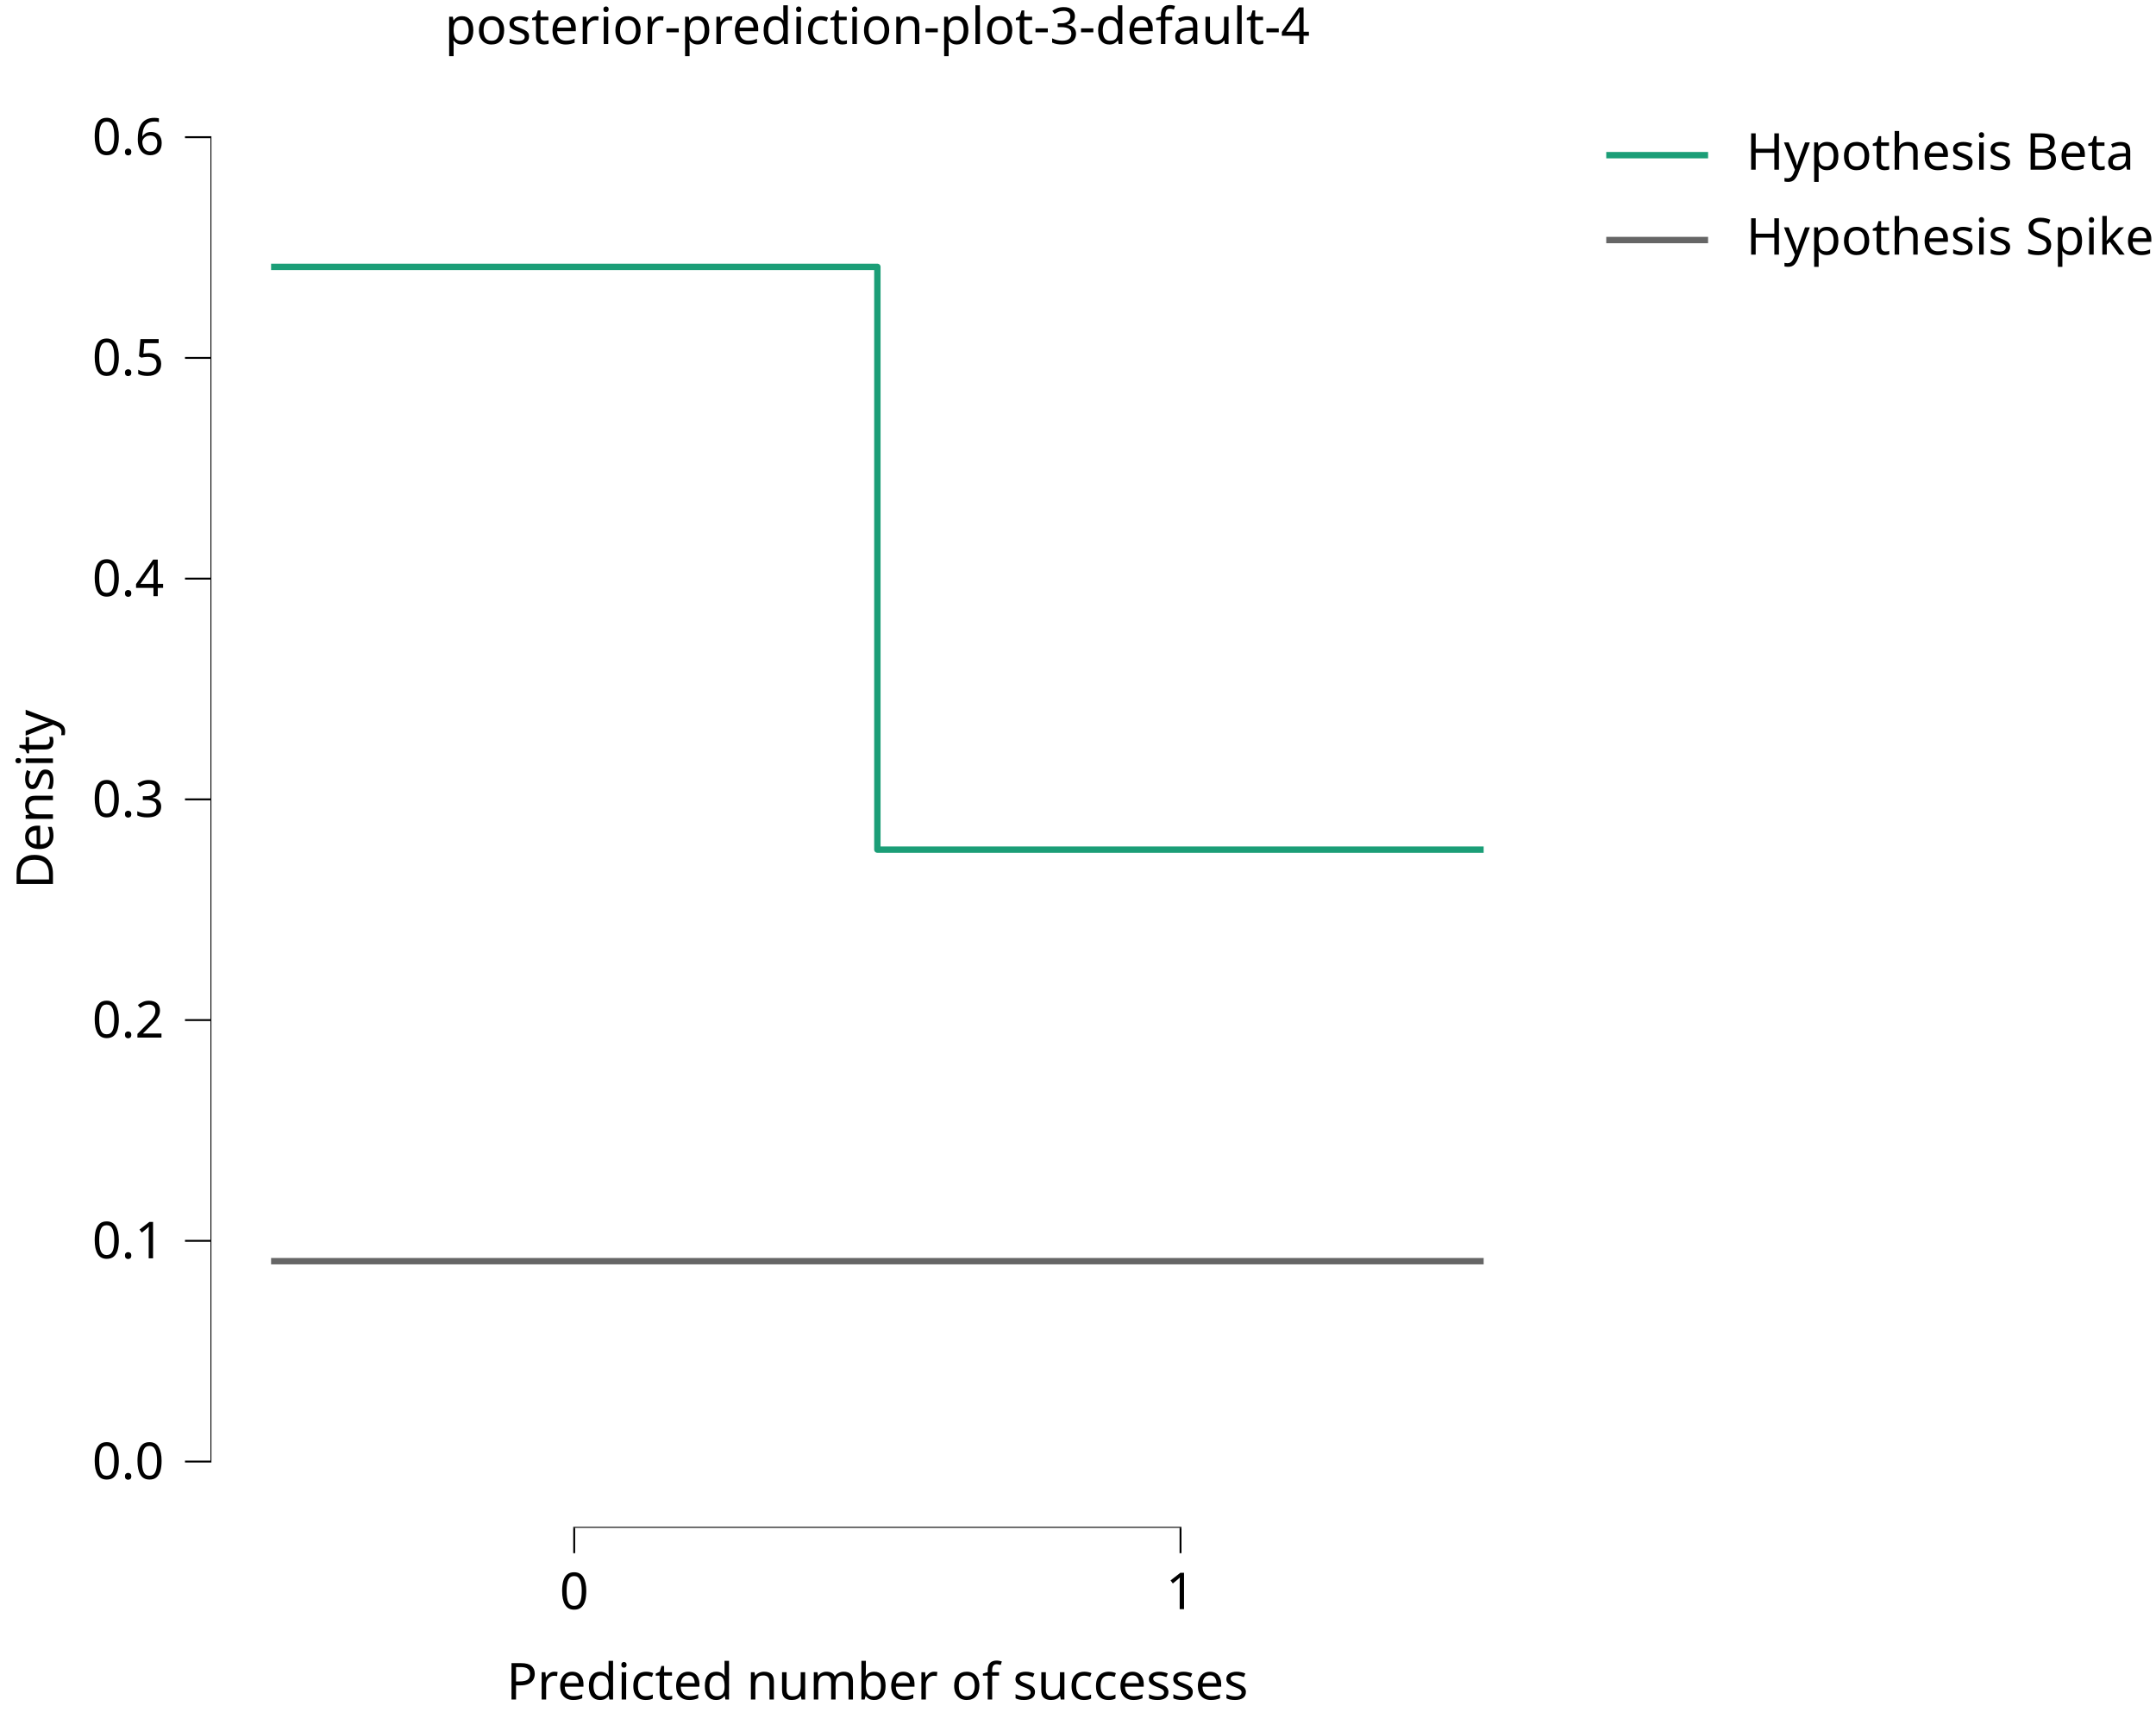
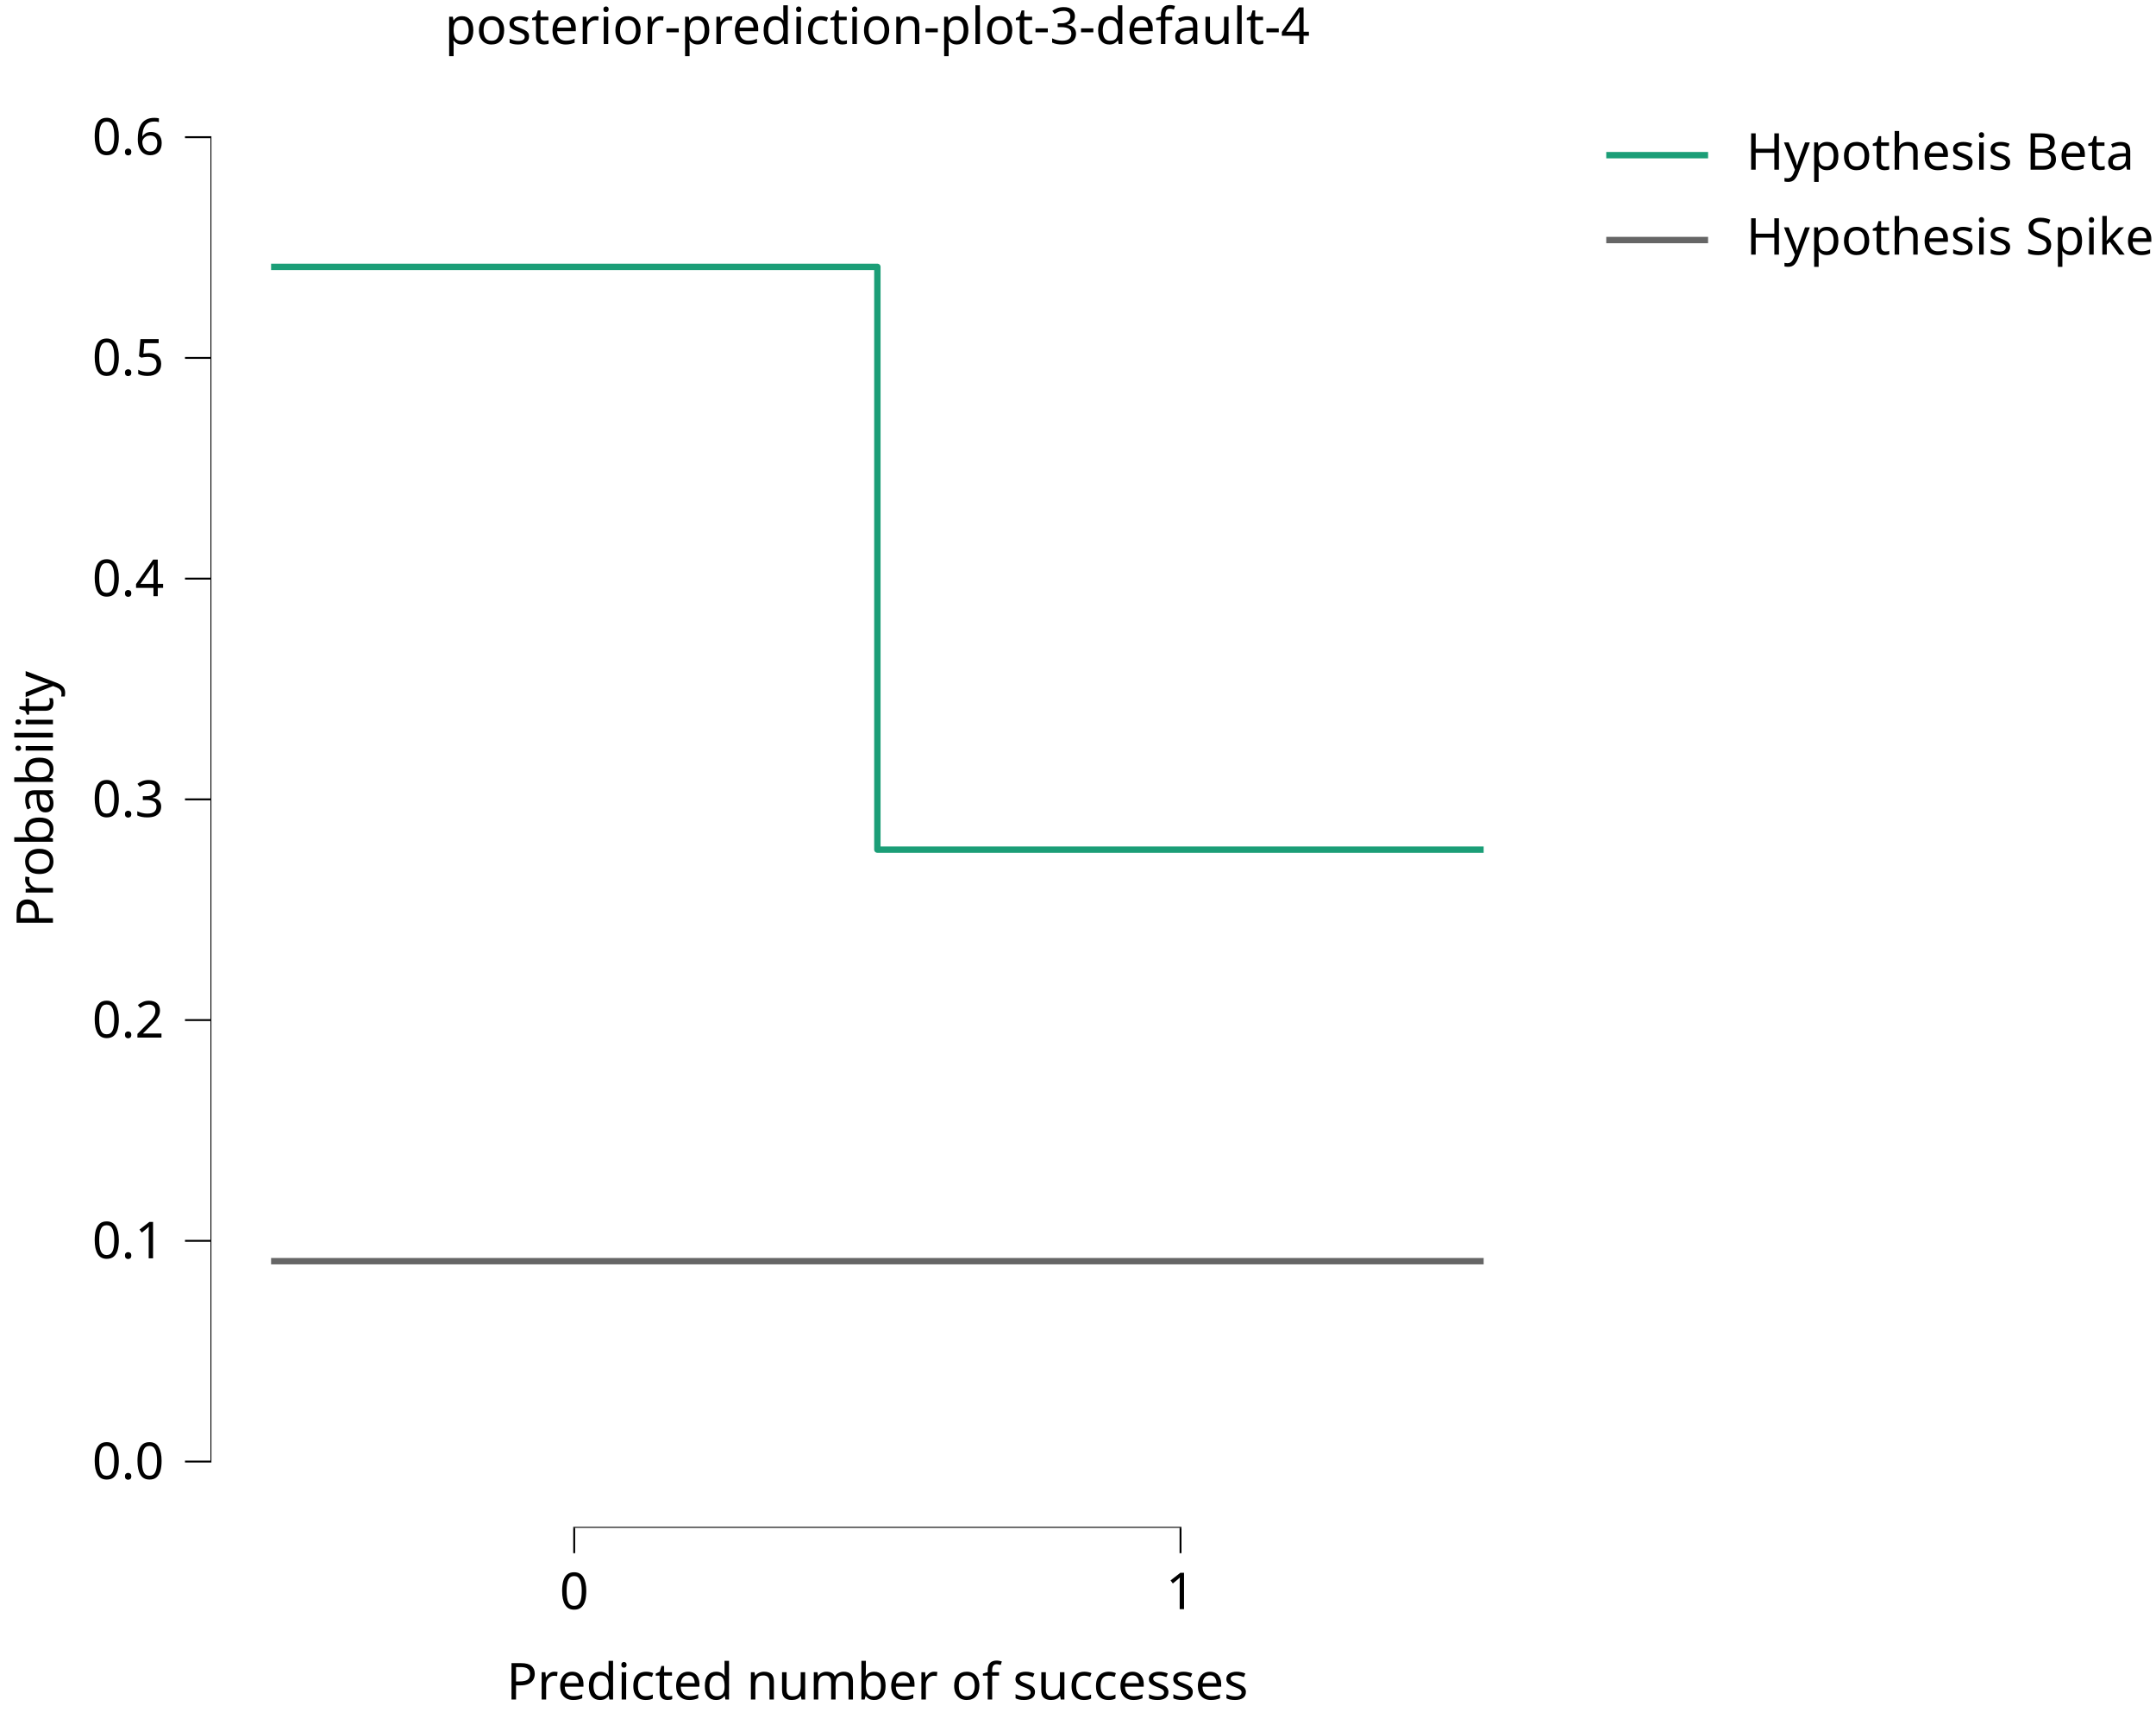
<svg xmlns="http://www.w3.org/2000/svg" class="svglite" data-engine-version="2.0" width="720.00pt" height="576.00pt" viewBox="0 0 720.00 576.00">
  <defs>
    <style type="text/css">
    .svglite line, .svglite polyline, .svglite polygon, .svglite path, .svglite rect, .svglite circle {
      fill: none;
      stroke: #000000;
      stroke-linecap: round;
      stroke-linejoin: round;
      stroke-miterlimit: 10.00;
    }
  </style>
  </defs>
  <rect width="100%" height="100%" style="stroke: none; fill: #FFFFFF;" />
  <defs>
    <clipPath id="cpMC4wMHw3MjAuMDB8MC4wMHw1NzYuMDA=">
      <rect x="0.00" y="0.00" width="720.00" height="576.00" />
    </clipPath>
  </defs>
  <g clip-path="url(#cpMC4wMHw3MjAuMDB8MC4wMHw1NzYuMDA=)">
    <rect x="-0" y="0.00" width="720.00" height="576.00" style="stroke-width: 10.67; stroke: none;" />
  </g>
  <defs>
    <clipPath id="cpNzAuMjh8NTE1LjcyfDIzLjcwfDUxMC4xNA==">
      <rect x="70.28" y="23.70" width="445.44" height="486.44" />
    </clipPath>
  </defs>
  <g clip-path="url(#cpNzAuMjh8NTE1LjcyfDIzLjcwfDUxMC4xNA==)">
    <rect x="70.28" y="23.70" width="445.44" height="486.44" style="stroke-width: 10.67; stroke: none;" />
    <polyline points="90.53,89.11 293.00,89.11 293.00,283.70 495.47,283.70 " style="stroke-width: 2.13; stroke: #1B9E77; stroke-linecap: butt;" />
    <polyline points="90.53,421.13 293.00,421.13 293.00,421.13 495.47,421.13 " style="stroke-width: 2.13; stroke: #666666; stroke-linecap: butt;" />
    <line x1="191.44" y1="510.14" x2="394.55" y2="510.14" style="stroke-width: 0.64; stroke-linecap: butt;" />
    <line x1="70.28" y1="488.35" x2="70.28" y2="45.49" style="stroke-width: 0.64; stroke-linecap: butt;" />
    <rect x="70.28" y="23.70" width="445.44" height="486.44" style="stroke-width: 0.00; stroke: none;" />
  </g>
  <g clip-path="url(#cpMC4wMHw3MjAuMDB8MC4wMHw1NzYuMDA=)">
    <polyline points="70.28,510.14 70.28,23.70 " style="stroke-width: 0.00; stroke: none; stroke-linecap: butt;" />
    <text x="54.80" y="493.88" text-anchor="end" style="font-size: 17.00px; font-family: sans;" textLength="23.63px" lengthAdjust="spacingAndGlyphs">0.0</text>
    <text x="54.80" y="420.17" text-anchor="end" style="font-size: 17.00px; font-family: sans;" textLength="23.63px" lengthAdjust="spacingAndGlyphs">0.1</text>
    <text x="54.80" y="346.47" text-anchor="end" style="font-size: 17.00px; font-family: sans;" textLength="23.63px" lengthAdjust="spacingAndGlyphs">0.2</text>
    <text x="54.80" y="272.77" text-anchor="end" style="font-size: 17.00px; font-family: sans;" textLength="23.63px" lengthAdjust="spacingAndGlyphs">0.3</text>
    <text x="54.80" y="199.06" text-anchor="end" style="font-size: 17.00px; font-family: sans;" textLength="23.63px" lengthAdjust="spacingAndGlyphs">0.4</text>
    <text x="54.80" y="125.36" text-anchor="end" style="font-size: 17.00px; font-family: sans;" textLength="23.63px" lengthAdjust="spacingAndGlyphs">0.5</text>
    <text x="54.80" y="51.66" text-anchor="end" style="font-size: 17.00px; font-family: sans;" textLength="23.63px" lengthAdjust="spacingAndGlyphs">0.6</text>
    <polyline points="61.78,488.03 70.28,488.03 " style="stroke-width: 0.64; stroke-linecap: butt;" />
    <polyline points="61.78,414.33 70.28,414.33 " style="stroke-width: 0.64; stroke-linecap: butt;" />
    <polyline points="61.78,340.62 70.28,340.62 " style="stroke-width: 0.64; stroke-linecap: butt;" />
    <polyline points="61.78,266.92 70.28,266.92 " style="stroke-width: 0.64; stroke-linecap: butt;" />
    <polyline points="61.78,193.21 70.28,193.21 " style="stroke-width: 0.64; stroke-linecap: butt;" />
    <polyline points="61.78,119.51 70.28,119.51 " style="stroke-width: 0.64; stroke-linecap: butt;" />
    <polyline points="61.78,45.81 70.28,45.81 " style="stroke-width: 0.64; stroke-linecap: butt;" />
    <polyline points="70.28,510.14 515.72,510.14 " style="stroke-width: 0.00; stroke: none; stroke-linecap: butt;" />
    <polyline points="191.76,518.64 191.76,510.14 " style="stroke-width: 0.64; stroke-linecap: butt;" />
    <polyline points="394.24,518.64 394.24,510.14 " style="stroke-width: 0.64; stroke-linecap: butt;" />
    <text x="191.76" y="537.32" text-anchor="middle" style="font-size: 17.00px; font-family: sans;" textLength="9.46px" lengthAdjust="spacingAndGlyphs">0</text>
    <text x="394.24" y="537.32" text-anchor="middle" style="font-size: 17.00px; font-family: sans;" textLength="9.46px" lengthAdjust="spacingAndGlyphs">1</text>
    <text x="293.00" y="567.49" text-anchor="middle" style="font-size: 17.00px; font-family: sans;" textLength="237.23px" lengthAdjust="spacingAndGlyphs">Predicted number of successes</text>
-     <text transform="translate(17.68,266.92) rotate(-90)" text-anchor="middle" style="font-size: 17.00px; font-family: sans;" textLength="56.70px" lengthAdjust="spacingAndGlyphs">Density</text>
+     <text transform="translate(17.68,266.92) rotate(-90)" text-anchor="middle" style="font-size: 17.00px; font-family: sans;" textLength="79.38px" lengthAdjust="spacingAndGlyphs">Probability</text>
    <rect x="526.68" y="23.70" width="193.32" height="76.12" style="stroke-width: 0.75; stroke: none;" />
    <rect x="526.68" y="23.70" width="193.32" height="76.12" style="stroke-width: 10.67; stroke: none;" />
    <rect x="532.16" y="37.64" width="42.52" height="28.35" style="stroke-width: 10.67; stroke: none;" />
    <line x1="536.41" y1="51.82" x2="570.42" y2="51.82" style="stroke-width: 2.13; stroke: #1B9E77; stroke-linecap: butt;" />
    <rect x="532.16" y="65.99" width="42.52" height="28.35" style="stroke-width: 10.67; stroke: none;" />
    <line x1="536.41" y1="80.16" x2="570.42" y2="80.16" style="stroke-width: 2.13; stroke: #666666; stroke-linecap: butt;" />
    <text x="583.14" y="56.67" style="font-size: 17.00px; font-family: sans;" textLength="123.82px" lengthAdjust="spacingAndGlyphs">Hypothesis Beta</text>
    <text x="583.14" y="85.02" style="font-size: 17.00px; font-family: sans;" textLength="131.38px" lengthAdjust="spacingAndGlyphs">Hypothesis Spike</text>
    <text x="293.00" y="14.69" text-anchor="middle" style="font-size: 17.00px; font-family: sans;" textLength="265.53px" lengthAdjust="spacingAndGlyphs">posterior-prediction-plot-3-default-4</text>
  </g>
</svg>
